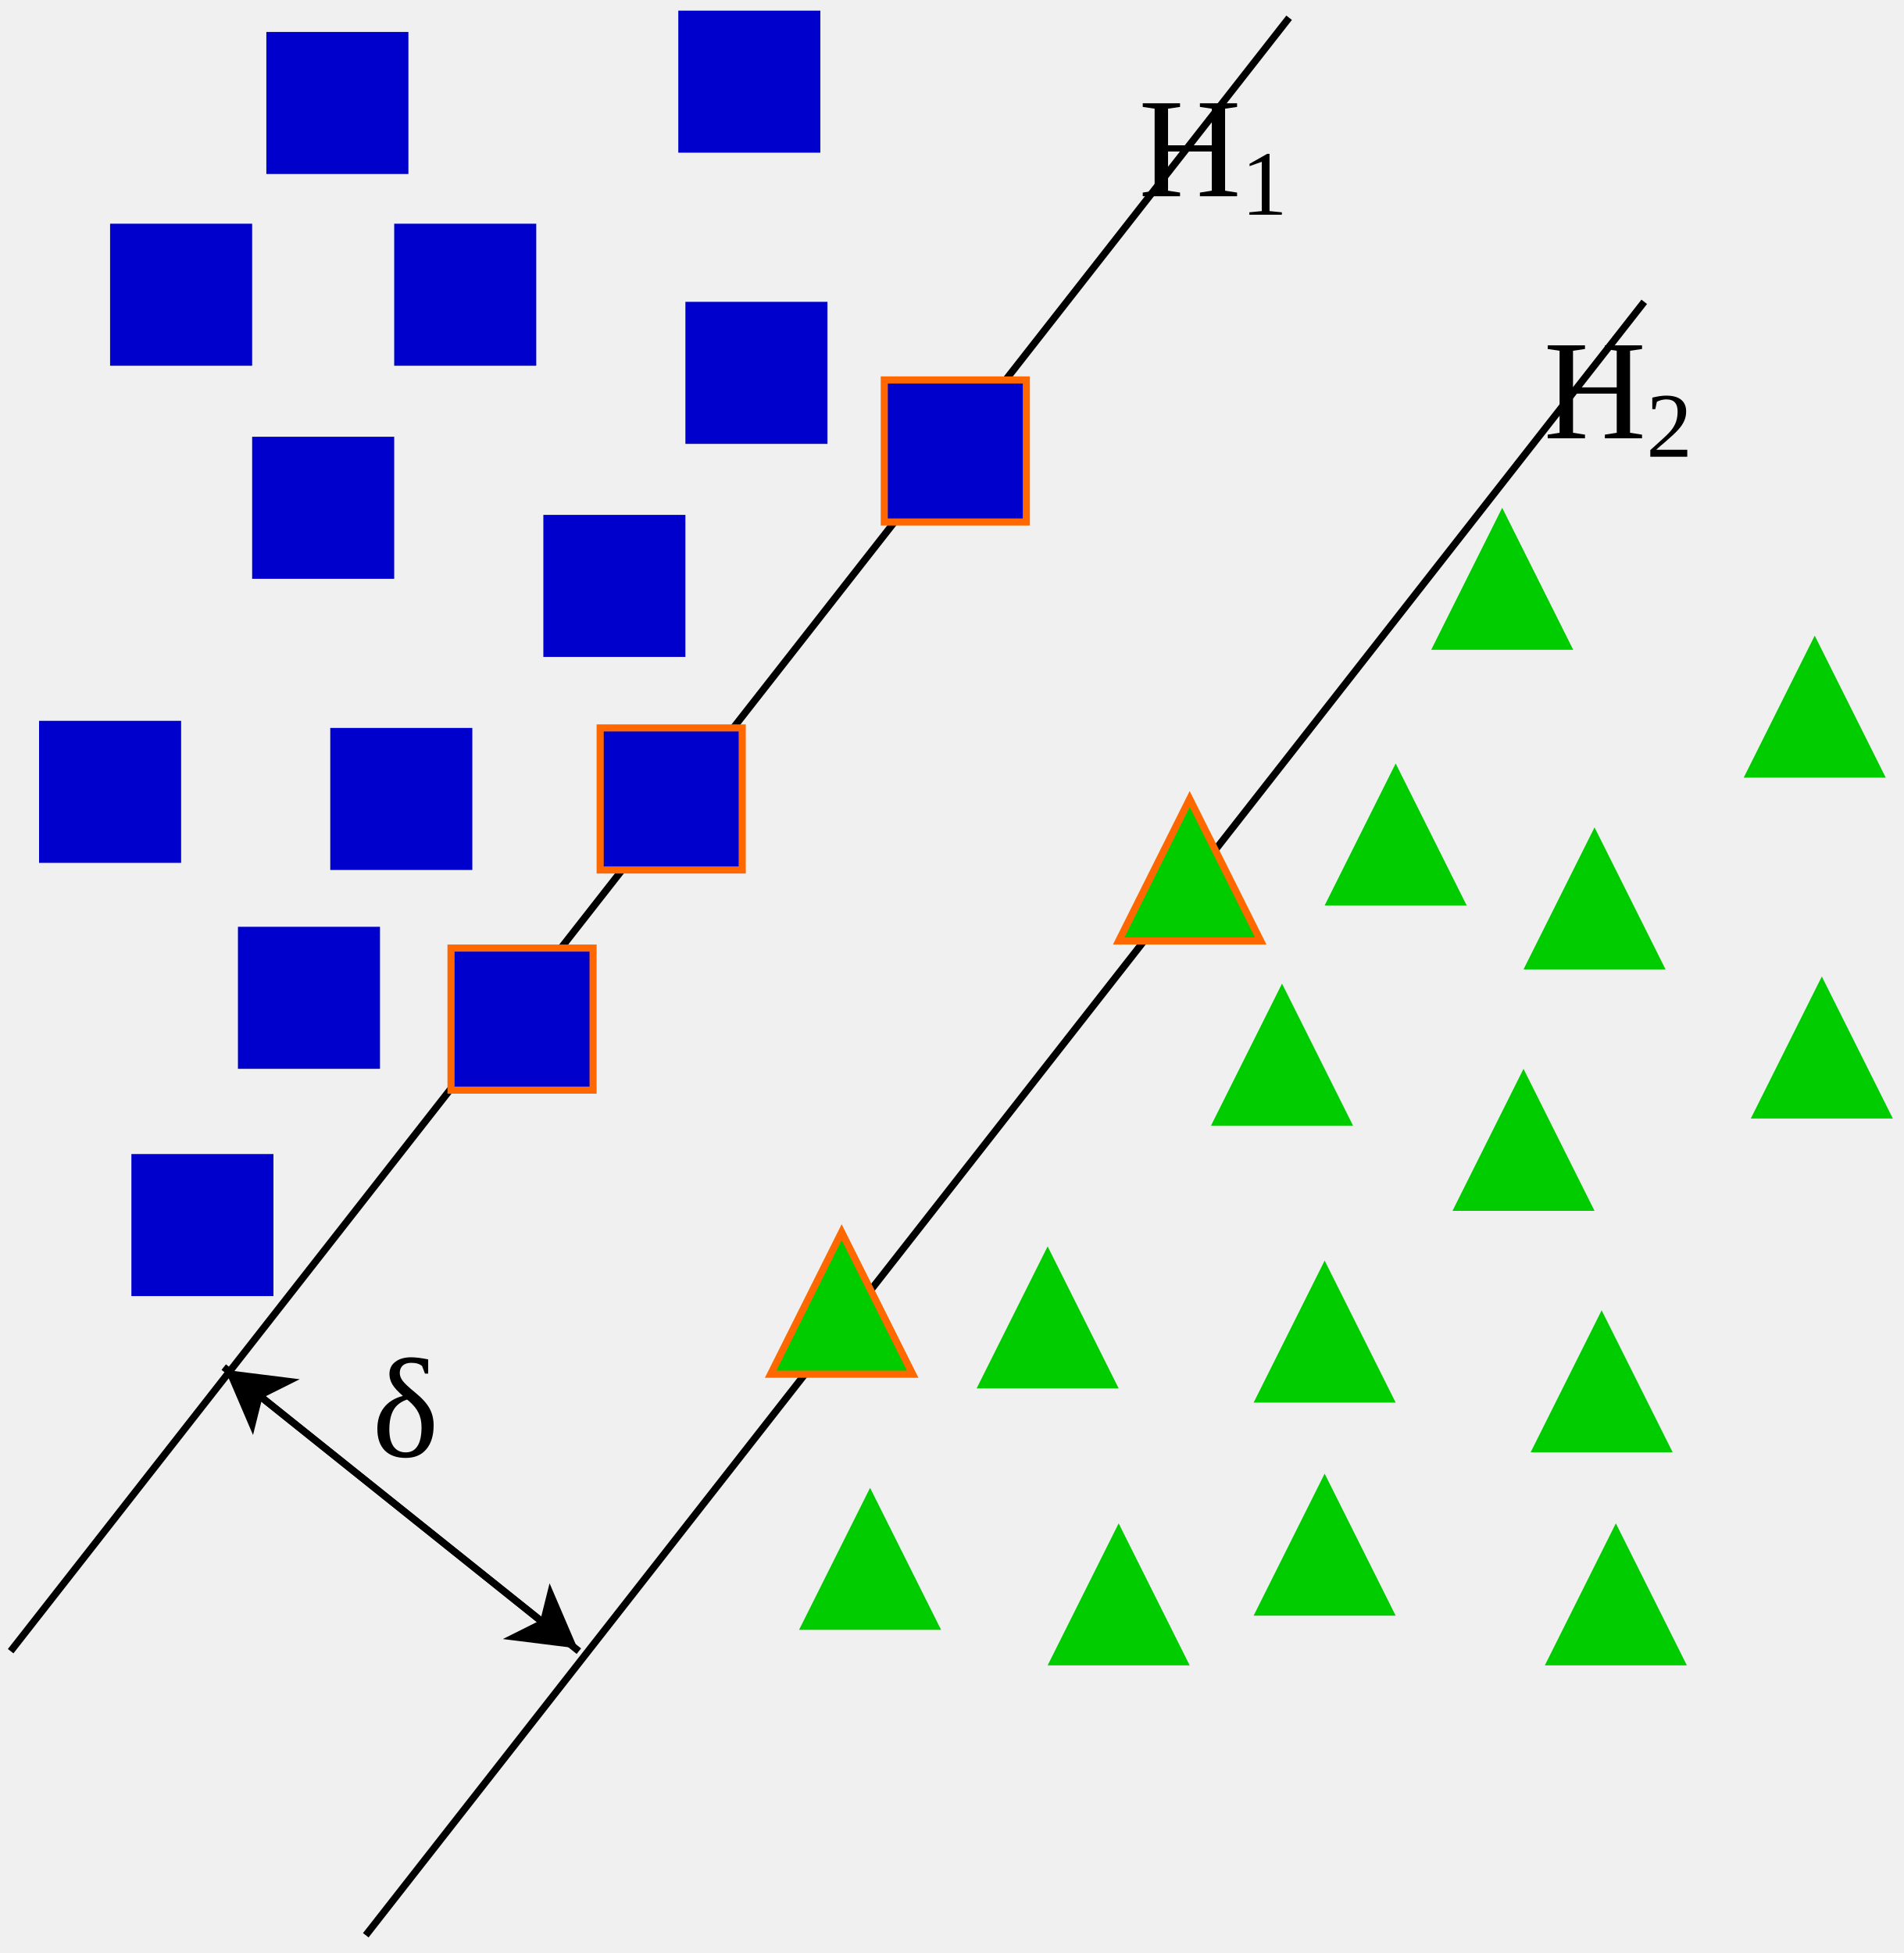
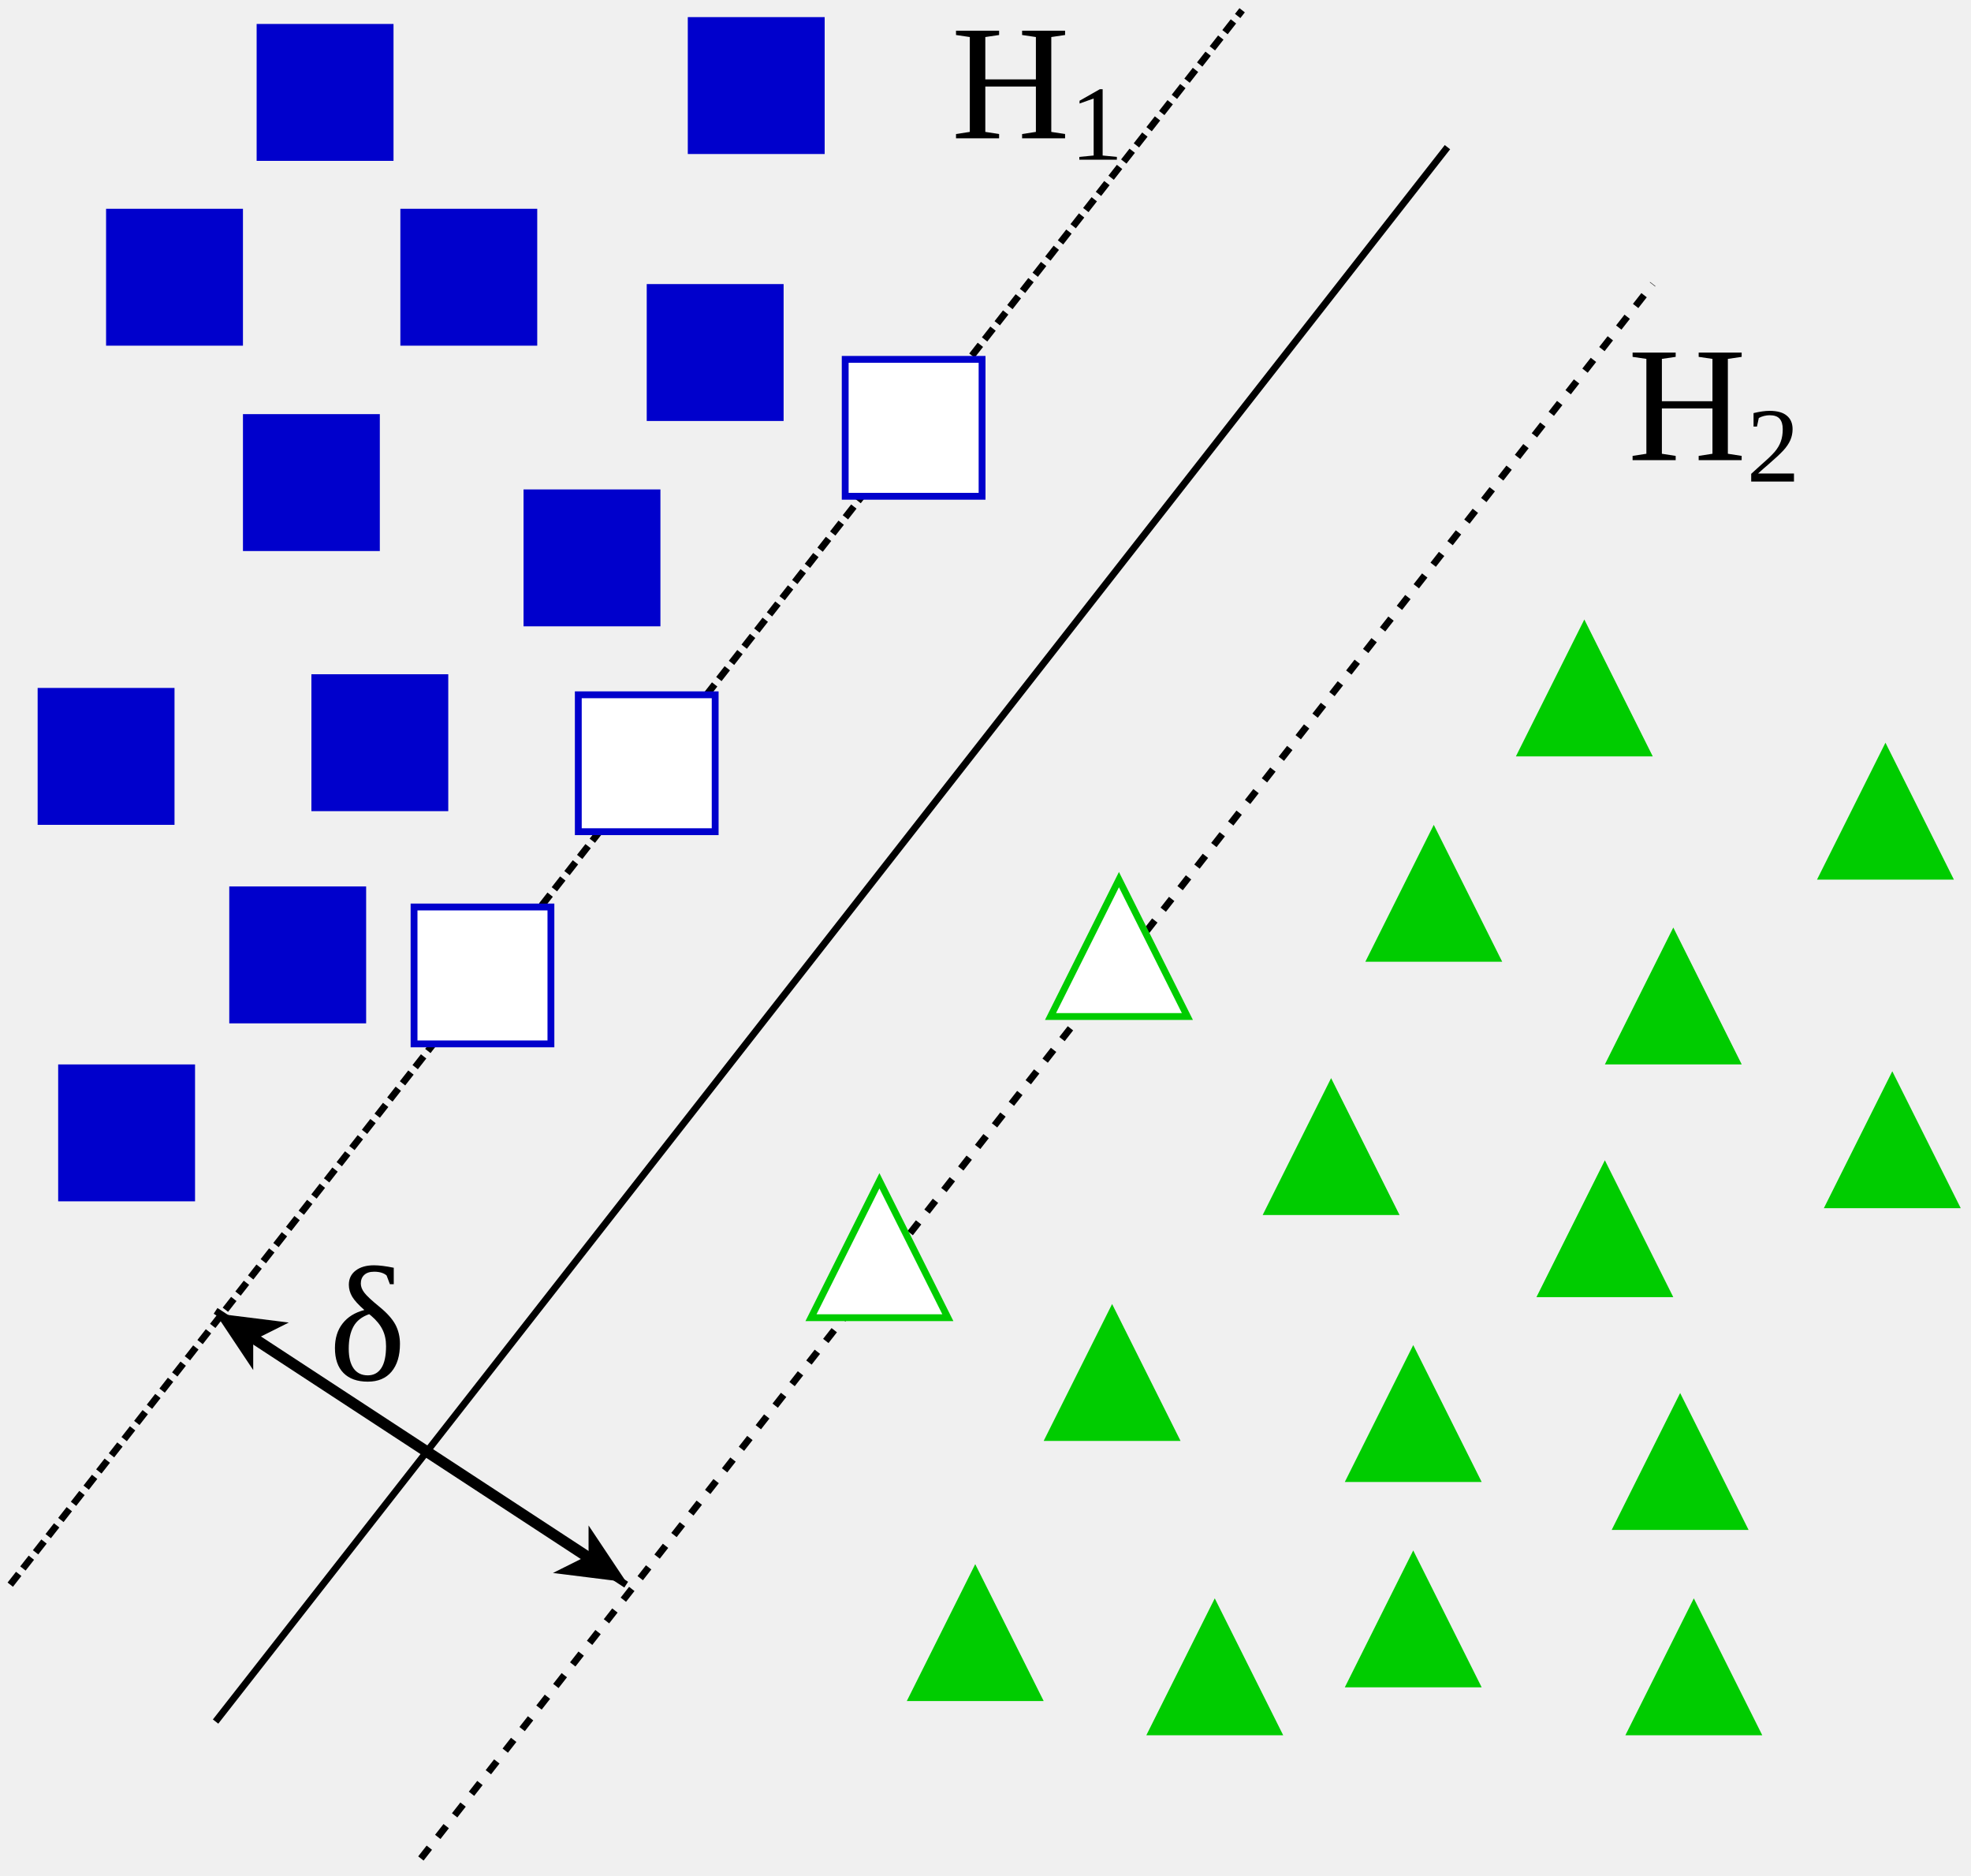
- <svg xmlns="http://www.w3.org/2000/svg" width="268px" height="275px" version="1.1" id="svg2">
-   <defs id="defs4" />
-   <g transform="translate(0.5,0.5)" id="g6">
-     <path d="M 1 232 L 181 2" fill="none" stroke="#000000" stroke-miterlimit="10" pointer-events="none" id="path8" />
-     <path d="M 51 272 L 231 42" fill="none" stroke="#000000" stroke-miterlimit="10" pointer-events="none" id="path10" />
-     <path d="M 201 71 L 221 81 L 201 91 Z" fill="#00cc00" stroke="none" transform="rotate(-90,211,81)" pointer-events="none" id="path12" />
-     <path d="M 214 116 L 234 126 L 214 136 Z" fill="#00cc00" stroke="none" transform="rotate(-90,224,126)" pointer-events="none" id="path14" />
-     <path d="M 186 107 L 206 117 L 186 127 Z" fill="#00cc00" stroke="none" transform="rotate(-90,196,117)" pointer-events="none" id="path16" />
-     <path d="M 204 150 L 224 160 L 204 170 Z" fill="#00cc00" stroke="none" transform="rotate(-90,214,160)" pointer-events="none" id="path18" />
-     <path d="M 170 138 L 190 148 L 170 158 Z" fill="#00cc00" stroke="none" transform="rotate(-90,180,148)" pointer-events="none" id="path20" />
-     <path d="M 176 177 L 196 187 L 176 197 Z" fill="#00cc00" stroke="none" transform="rotate(-90,186,187)" pointer-events="none" id="path22" />
-     <path d="M 137 175 L 157 185 L 137 195 Z" fill="#00cc00" stroke="none" transform="rotate(-90,147,185)" pointer-events="none" id="path24" />
-     <path d="M 147 214 L 167 224 L 147 234 Z" fill="#00cc00" stroke="none" transform="rotate(-90,157,224)" pointer-events="none" id="path26" />
-     <path d="M 112 209 L 132 219 L 112 229 Z" fill="#00cc00" stroke="none" transform="rotate(-90,122,219)" pointer-events="none" id="path28" />
-     <path d="M 176 207 L 196 217 L 176 227 Z" fill="#00cc00" stroke="none" transform="rotate(-90,186,217)" pointer-events="none" id="path30" />
-     <path d="M 215 184 L 235 194 L 215 204 Z" fill="#00cc00" stroke="none" transform="rotate(-90,225,194)" pointer-events="none" id="path32" />
-     <path d="M 245 89 L 265 99 L 245 109 Z" fill="#00cc00" stroke="none" transform="rotate(-90,255,99)" pointer-events="none" id="path34" />
-     <path d="M 246 137 L 266 147 L 246 157 Z" fill="#00cc00" stroke="none" transform="rotate(-90,256,147)" pointer-events="none" id="path36" />
-     <path d="M 217 214 L 237 224 L 217 234 Z" fill="#00cc00" stroke="none" transform="rotate(-90,227,224)" pointer-events="none" id="path38" />
-     <rect x="96" y="42" width="20" height="20" fill="#0000cc" stroke="none" pointer-events="none" id="rect40" />
-     <rect x="76" y="72" width="20" height="20" fill="#0000cc" stroke="none" pointer-events="none" id="rect42" />
-     <rect x="46" y="102" width="20" height="20" fill="#0000cc" stroke="none" pointer-events="none" id="rect44" />
-     <rect x="33" y="130" width="20" height="20" fill="#0000cc" stroke="none" pointer-events="none" id="rect46" />
-     <rect x="18" y="162" width="20" height="20" fill="#0000cc" stroke="none" pointer-events="none" id="rect48" />
-     <rect x="5" y="101" width="20" height="20" fill="#0000cc" stroke="none" pointer-events="none" id="rect50" />
-     <rect x="35" y="61" width="20" height="20" fill="#0000cc" stroke="none" pointer-events="none" id="rect52" />
-     <rect x="15" y="31" width="20" height="20" fill="#0000cc" stroke="none" pointer-events="none" id="rect54" />
-     <rect x="55" y="31" width="20" height="20" fill="#0000cc" stroke="none" pointer-events="none" id="rect56" />
-     <rect x="95" y="1" width="20" height="20" fill="#0000cc" stroke="none" pointer-events="none" id="rect58" />
-     <rect x="37" y="4" width="20" height="20" fill="#0000cc" stroke="none" pointer-events="none" id="rect60" />
-     <path d="M 81 232 L 36 196" fill="none" stroke="#000000" stroke-miterlimit="10" pointer-events="none" id="path62" />
-     <path d="M 32 193 L 40 194 L 36 196 L 35 200 Z" fill="#000000" stroke="#000000" stroke-miterlimit="10" pointer-events="none" id="path64" />
-     <path d="M 31 192 L 76 228" fill="none" stroke="#000000" stroke-miterlimit="10" pointer-events="none" id="path66" />
-     <path d="M 80 231 L 72 230 L 76 228 L 77 224 Z" fill="#000000" stroke="#000000" stroke-miterlimit="10" pointer-events="none" id="path68" />
-     <path d="M 157 112 L 177 122 L 157 132 Z" fill="#336600" stroke="none" transform="rotate(-90,167,122)" pointer-events="none" id="path70" style="fill:#00cc00;fill-opacity:1;stroke:#ff6800;stroke-opacity:1" />
-     <path d="M 108 173 L 128 183 L 108 193 Z" fill="#336600" stroke="none" transform="rotate(-90,118,183)" pointer-events="none" id="path72" style="fill:#00cc00;fill-opacity:1;stroke:#ff6800;stroke-opacity:1" />
-     <rect x="84" y="102" width="20" height="20" fill="#0066cc" stroke="none" pointer-events="none" id="rect74" style="fill:#0000cc;fill-opacity:1;stroke:#ff6800;stroke-opacity:1" />
-     <rect x="124" y="53" width="20" height="20" fill="#0066cc" stroke="none" pointer-events="none" id="rect76" style="fill:#0000cc;fill-opacity:1;stroke:#ff6800;stroke-opacity:1" />
-     <rect x="63" y="133" width="20" height="20" fill="#0066cc" stroke="none" pointer-events="none" id="rect78" style="fill:#0000cc;fill-opacity:1;stroke:#ff6800;stroke-opacity:1" />
+ <svg xmlns="http://www.w3.org/2000/svg" width="288px" height="274px" version="1.1" id="svg3107">
+   <defs id="defs3109" />
+   <g transform="translate(0.5,0.5)" id="g3111">
+     <path d="M 1 231 L 181 1" fill="none" stroke="#000000" stroke-miterlimit="10" pointer-events="none" id="path3113" style="stroke-width:1;stroke-miterlimit:10;stroke-dasharray:2,1;stroke-dashoffset:0" />
+     <path d="M 61 271 L 241 41" fill="none" stroke="#000000" stroke-miterlimit="10" pointer-events="none" id="path3115" style="stroke:#000000;stroke-opacity:1;stroke-width:1;stroke-miterlimit:10;stroke-dasharray:2,2;stroke-dashoffset:0" />
+     <path d="M 221 90 L 241 100 L 221 110 Z" fill="#00cc00" stroke="none" transform="rotate(-90,231,100)" pointer-events="none" id="path3117" />
+     <path d="M 234 135 L 254 145 L 234 155 Z" fill="#00cc00" stroke="none" transform="rotate(-90,244,145)" pointer-events="none" id="path3119" />
+     <path d="M 199 120 L 219 130 L 199 140 Z" fill="#00cc00" stroke="none" transform="rotate(-90,209,130)" pointer-events="none" id="path3121" />
+     <path d="M 224 169 L 244 179 L 224 189 Z" fill="#00cc00" stroke="none" transform="rotate(-90,234,179)" pointer-events="none" id="path3123" />
+     <path d="M 184 157 L 204 167 L 184 177 Z" fill="#00cc00" stroke="none" transform="rotate(-90,194,167)" pointer-events="none" id="path3125" />
+     <path d="M 196 196 L 216 206 L 196 216 Z" fill="#00cc00" stroke="none" transform="rotate(-90,206,206)" pointer-events="none" id="path3127" />
+     <path d="M 152 190 L 172 200 L 152 210 Z" fill="#00cc00" stroke="none" transform="rotate(-90,162,200)" pointer-events="none" id="path3129" />
+     <path d="M 167 233 L 187 243 L 167 253 Z" fill="#00cc00" stroke="none" transform="rotate(-90,177,243)" pointer-events="none" id="path3131" />
+     <path d="M 132 228 L 152 238 L 132 248 Z" fill="#00cc00" stroke="none" transform="rotate(-90,142,238)" pointer-events="none" id="path3133" />
+     <path d="M 196 226 L 216 236 L 196 246 Z" fill="#00cc00" stroke="none" transform="rotate(-90,206,236)" pointer-events="none" id="path3135" />
+     <path d="M 235 203 L 255 213 L 235 223 Z" fill="#00cc00" stroke="none" transform="rotate(-90,245,213)" pointer-events="none" id="path3137" />
+     <path d="M 265 108 L 285 118 L 265 128 Z" fill="#00cc00" stroke="none" transform="rotate(-90,275,118)" pointer-events="none" id="path3139" />
+     <path d="M 266 156 L 286 166 L 266 176 Z" fill="#00cc00" stroke="none" transform="rotate(-90,276,166)" pointer-events="none" id="path3141" />
+     <path d="M 237 233 L 257 243 L 237 253 Z" fill="#00cc00" stroke="none" transform="rotate(-90,247,243)" pointer-events="none" id="path3143" />
+     <rect x="94" y="41" width="20" height="20" fill="#0000cc" stroke="none" pointer-events="none" id="rect3145" />
+     <rect x="76" y="71" width="20" height="20" fill="#0000cc" stroke="none" pointer-events="none" id="rect3147" />
+     <rect x="45" y="98" width="20" height="20" fill="#0000cc" stroke="none" pointer-events="none" id="rect3149" />
+     <rect x="33" y="129" width="20" height="20" fill="#0000cc" stroke="none" pointer-events="none" id="rect3151" />
+     <rect x="8" y="155" width="20" height="20" fill="#0000cc" stroke="none" pointer-events="none" id="rect3153" />
+     <rect x="5" y="100" width="20" height="20" fill="#0000cc" stroke="none" pointer-events="none" id="rect3155" />
+     <rect x="35" y="60" width="20" height="20" fill="#0000cc" stroke="none" pointer-events="none" id="rect3157" />
+     <rect x="15" y="30" width="20" height="20" fill="#0000cc" stroke="none" pointer-events="none" id="rect3159" />
+     <rect x="58" y="30" width="20" height="20" fill="#0000cc" stroke="none" pointer-events="none" id="rect3161" />
+     <rect x="100" y="2" width="20" height="20" fill="#0000cc" stroke="none" pointer-events="none" id="rect3163" />
+     <rect x="37" y="3" width="20" height="20" fill="#0000cc" stroke="none" pointer-events="none" id="rect3165" />
+     <path d="M 91 231 L 36 195" fill="none" stroke="#000000" stroke-miterlimit="10" pointer-events="none" id="path3167" />
+     <path d="M 32 192 L 40 193 L 36 195 L 36 198 Z" fill="#000000" stroke="#000000" stroke-miterlimit="10" pointer-events="none" id="path3169" />
+     <path d="M 31 191 L 86 227" fill="none" stroke="#000000" stroke-miterlimit="10" pointer-events="none" id="path3171" />
+     <path d="M 90 230 L 82 229 L 86 227 L 86 224 Z" fill="#000000" stroke="#000000" stroke-miterlimit="10" pointer-events="none" id="path3173" />
+     <path d="M 153 128 L 173 138 L 153 148 Z" fill="#ffffff" stroke="#00cc00" stroke-miterlimit="10" transform="rotate(-90,163,138)" pointer-events="none" id="path3175" />
+     <path d="M 118 172 L 138 182 L 118 192 Z" fill="#ffffff" stroke="#00cc00" stroke-miterlimit="10" transform="rotate(-90,128,182)" pointer-events="none" id="path3177" />
+     <rect x="84" y="101" width="20" height="20" fill="#ffffff" stroke="#0000cc" pointer-events="none" id="rect3179" />
+     <rect x="123" y="52" width="20" height="20" fill="#ffffff" stroke="#0000cc" pointer-events="none" id="rect3181" />
+     <rect x="60" y="132" width="20" height="20" fill="#ffffff" stroke="#0000cc" pointer-events="none" id="rect3183" />
+     <path d="M 31 251 L 211 21" fill="none" stroke="#000000" stroke-miterlimit="10" pointer-events="none" id="path3185" />
+     <text xml:space="preserve" style="font-size:40px;font-style:normal;font-weight:normal;line-height:125%;letter-spacing:0px;word-spacing:0px;fill:#000000;fill-opacity:1;stroke:none;font-family:Sans" x="52.27" y="-175.82" id="text3967" transform="scale(1,-1)">
+       <tspan id="tspan3969" x="52.27" y="-175.82" style="font-size:24px;font-family:Times New Roman;-inkscape-font-specification:Times New Roman" />
+     </text>
+     <text xml:space="preserve" style="font-size:40px;font-style:normal;font-weight:normal;line-height:125%;letter-spacing:0px;word-spacing:0px;fill:#000000;fill-opacity:1;stroke:none;font-family:Sans" x="47.535" y="201.11" id="text3971">
+       <tspan id="tspan3973" x="47.535" y="201.11" style="font-size:24px;font-family:Times New Roman;-inkscape-font-specification:Times New Roman">δ</tspan>
+     </text>
+     <text xml:space="preserve" style="font-size:24px;font-style:normal;font-weight:normal;line-height:125%;letter-spacing:0px;word-spacing:0px;fill:#000000;fill-opacity:1;stroke:none;font-family:Times New Roman;-inkscape-font-specification:Times New Roman" x="138.505" y="19.707" id="text3975">
+       <tspan id="tspan3977" x="138.505" y="19.707">H<tspan style="font-size:65.001%;baseline-shift:sub" id="tspan3979">1</tspan>
+       </tspan>
+     </text>
+     <text xml:space="preserve" style="font-size:24px;font-style:normal;font-weight:normal;line-height:125%;letter-spacing:0px;word-spacing:0px;fill:#000000;fill-opacity:1;stroke:none;font-family:Times New Roman;-inkscape-font-specification:Times New Roman" x="237.364" y="66.727" id="text3981">
+       <tspan id="tspan3983" x="237.364" y="66.727">H<tspan style="font-size:65.001%;baseline-shift:sub" id="tspan3985">2</tspan>
+       </tspan>
+     </text>
  </g>
-   <text xml:space="preserve" style="font-size:14px;font-style:normal;font-variant:normal;font-weight:normal;font-stretch:normal;text-align:center;line-height:125%;letter-spacing:0px;word-spacing:0px;text-anchor:middle;fill:#000000;fill-opacity:1;stroke:none;font-family:Arial;-inkscape-font-specification:Arial" x="62.924" y="205.085" id="text3059">
-     <tspan id="tspan3061" x="62.924" y="205.085" style="font-size:20px;font-family:Times New Roman;-inkscape-font-specification:Times New Roman">δ</tspan>
-   </text>
-   <text xml:space="preserve" style="font-size:14px;font-style:normal;font-variant:normal;font-weight:normal;font-stretch:normal;text-align:center;line-height:125%;letter-spacing:0px;word-spacing:0px;text-anchor:middle;fill:#000000;fill-opacity:1;stroke:none;font-family:Arial;-inkscape-font-specification:Arial" x="189.119" y="27.636" id="text3063">
-     <tspan id="tspan3065" x="189.119" y="27.636" style="font-size:20px;font-family:Times New Roman;-inkscape-font-specification:Times New Roman">H<tspan style="font-size:65%;baseline-shift:sub" id="tspan3090">1</tspan>
-     </tspan>
-   </text>
-   <text xml:space="preserve" style="font-size:14px;font-style:normal;font-variant:normal;font-weight:normal;font-stretch:normal;text-align:center;line-height:125%;letter-spacing:0px;word-spacing:0px;text-anchor:middle;fill:#000000;fill-opacity:1;stroke:none;font-family:Arial;-inkscape-font-specification:Arial" x="246.135" y="61.715" id="text3063-1">
-     <tspan id="tspan3065-7" x="246.135" y="61.715" style="font-size:20px;font-family:Times New Roman;-inkscape-font-specification:Times New Roman">H<tspan style="font-size:65%;baseline-shift:sub" id="tspan3088">2</tspan>
-     </tspan>
-   </text>
</svg>
